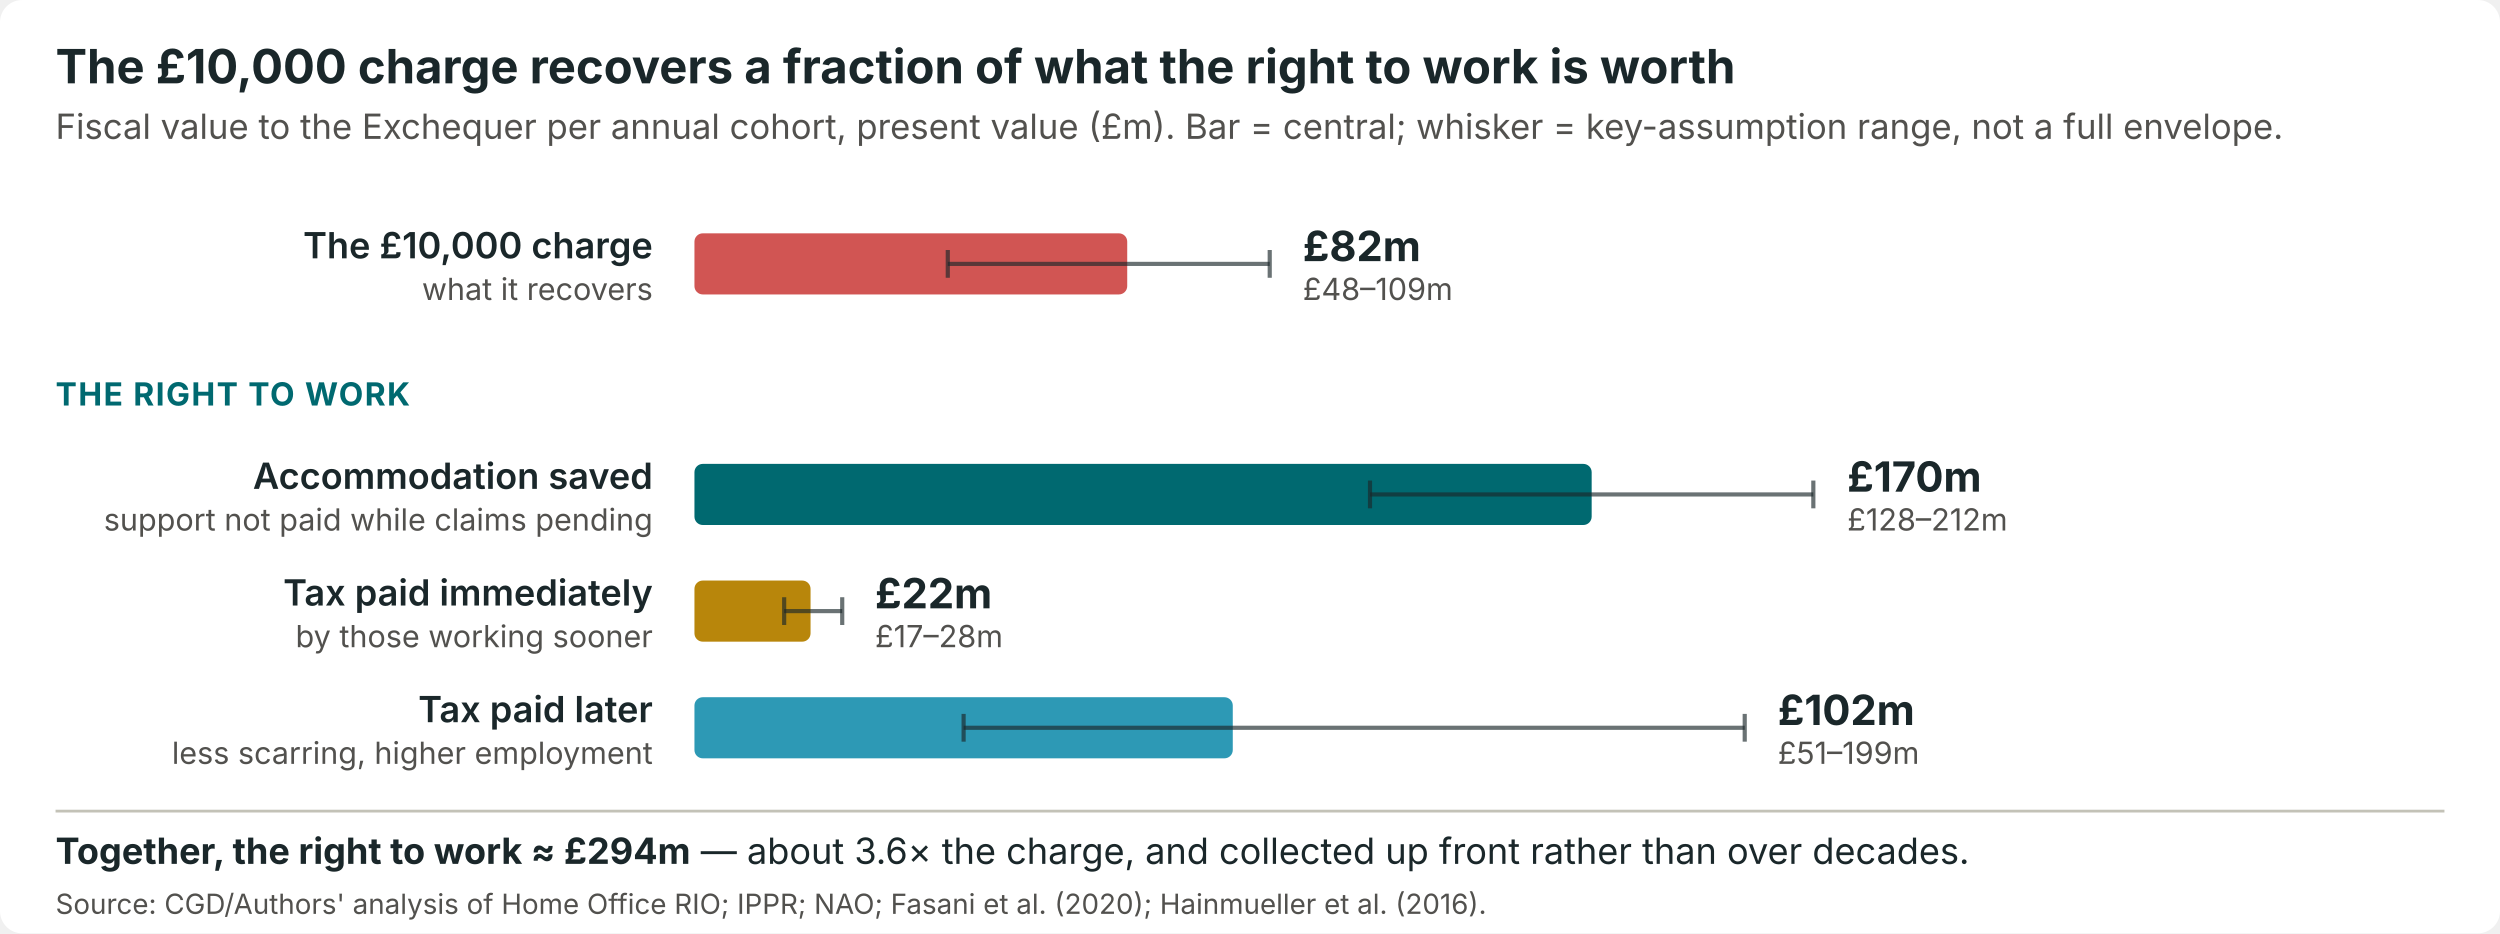
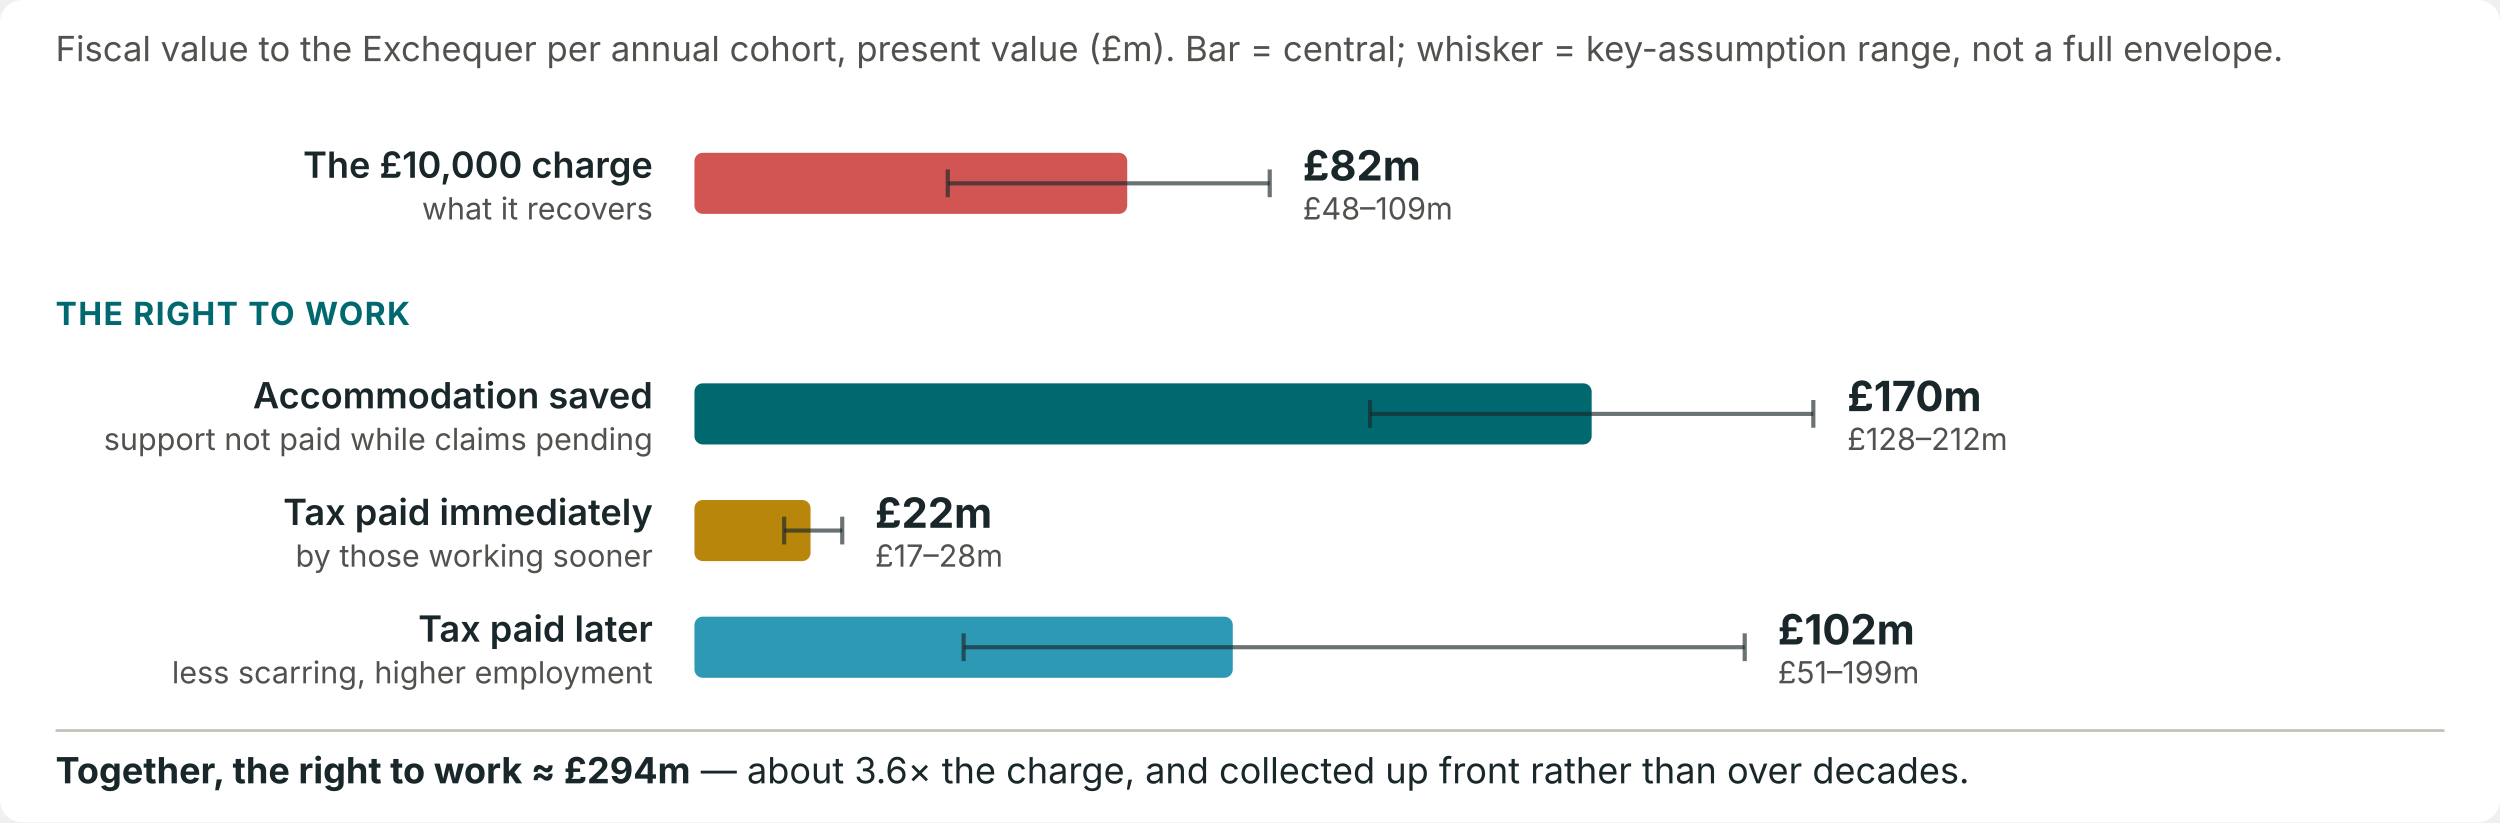
- <svg xmlns="http://www.w3.org/2000/svg" viewBox="0 0 900 336" role="img" aria-label="Horizontal bar chart, present value per cohort. The £10,000 charge recovers about £82 million (range £48–109m). The right to work is worth far more, in three parts: accommodation saved about £170 million (£128–212m), tax paid immediately about £22 million (£17–28m), and tax paid later from avoided scarring about £102 million (£51–199m) — together roughly £294 million, about 3.6 times the charge." style="font-family:system-ui,-apple-system,'Segoe UI',sans-serif;">
-   <rect x="0" y="0" width="900" height="336" rx="8" fill="#ffffff" />
-   <text x="20" y="30" font-size="17" font-weight="700" fill="#1A272A">The £10,000 charge recovers a fraction of what the right to work is worth</text>
-   <text x="20" y="50" font-size="12.5" fill="#52514e">Fiscal value to the Exchequer per annual cohort, present value (£m). Bar = central; whisker = key-assumption range, not a full envelope.</text>
-   <text x="235" y="93" text-anchor="end" font-size="13" font-weight="600" fill="#1A272A">The £10,000 charge</text>
-   <text x="235" y="108" text-anchor="end" font-size="11" fill="#52514e">what it recovers</text>
-   <rect x="250" y="84.0" width="155.8" height="22" rx="3" fill="#D15553" />
-   <line x1="341.2" y1="95" x2="457.1" y2="95" stroke="#1A272A" stroke-width="1.5" opacity="0.65" />
-   <line x1="341.2" y1="90" x2="341.2" y2="100" stroke="#1A272A" stroke-width="1.5" opacity="0.65" />
-   <line x1="457.1" y1="90" x2="457.1" y2="100" stroke="#1A272A" stroke-width="1.5" opacity="0.65" />
-   <text x="469" y="94" font-size="15" font-weight="700" fill="#1A272A">£82m</text>
-   <text x="469" y="108" font-size="11" fill="#52514e">£48–109m</text>
-   <text x="20" y="146" font-size="11.5" font-weight="700" fill="#006970" letter-spacing="0.5">THE RIGHT TO WORK</text>
-   <text x="235" y="176" text-anchor="end" font-size="13" font-weight="600" fill="#1A272A">Accommodation saved</text>
-   <text x="235" y="191" text-anchor="end" font-size="11" fill="#52514e">support not paid while claims pending</text>
-   <rect x="250" y="167.0" width="323.0" height="22" rx="3" fill="#006970" />
-   <line x1="493.2" y1="178" x2="652.8" y2="178" stroke="#1A272A" stroke-width="1.5" opacity="0.65" />
-   <line x1="493.2" y1="173" x2="493.2" y2="183" stroke="#1A272A" stroke-width="1.5" opacity="0.65" />
-   <line x1="652.8" y1="173" x2="652.8" y2="183" stroke="#1A272A" stroke-width="1.5" opacity="0.65" />
-   <text x="665" y="177" font-size="15" font-weight="700" fill="#1A272A">£170m</text>
-   <text x="665" y="191" font-size="11" fill="#52514e">£128–212m</text>
-   <text x="235" y="218" text-anchor="end" font-size="13" font-weight="600" fill="#1A272A">Tax paid immediately</text>
-   <text x="235" y="233" text-anchor="end" font-size="11" fill="#52514e">by those working sooner</text>
-   <rect x="250" y="209.0" width="41.8" height="22" rx="3" fill="#B8860B" />
-   <line x1="282.3" y1="220" x2="303.2" y2="220" stroke="#1A272A" stroke-width="1.5" opacity="0.65" />
-   <line x1="282.3" y1="215" x2="282.3" y2="225" stroke="#1A272A" stroke-width="1.5" opacity="0.65" />
-   <line x1="303.2" y1="215" x2="303.2" y2="225" stroke="#1A272A" stroke-width="1.5" opacity="0.65" />
-   <text x="315" y="219" font-size="15" font-weight="700" fill="#1A272A">£22m</text>
-   <text x="315" y="233" font-size="11" fill="#52514e">£17–28m</text>
-   <text x="235" y="260" text-anchor="end" font-size="13" font-weight="600" fill="#1A272A">Tax paid later</text>
-   <text x="235" y="275" text-anchor="end" font-size="11" fill="#52514e">less scarring, higher employment</text>
-   <rect x="250" y="251.0" width="193.8" height="22" rx="3" fill="#2D99B5" />
-   <line x1="346.9" y1="262" x2="628.1" y2="262" stroke="#1A272A" stroke-width="1.5" opacity="0.65" />
-   <line x1="346.9" y1="257" x2="346.9" y2="267" stroke="#1A272A" stroke-width="1.5" opacity="0.65" />
-   <line x1="628.1" y1="257" x2="628.1" y2="267" stroke="#1A272A" stroke-width="1.5" opacity="0.65" />
-   <text x="640" y="261" font-size="15" font-weight="700" fill="#1A272A">£102m</text>
-   <text x="640" y="275" font-size="11" fill="#52514e">£51–199m</text>
-   <line x1="20" y1="292" x2="880" y2="292" stroke="#c3c2b7" stroke-width="1" />
-   <text x="20" y="311" font-size="13" fill="#1A272A">
+ <svg xmlns="http://www.w3.org/2000/svg" viewBox="0 0 900 296" role="img" aria-label="Horizontal bar chart, present value per cohort. The £10,000 charge recovers about £82 million (range £48–109m). The right to work is worth far more, in three parts: accommodation saved about £170 million (£128–212m), tax paid immediately about £22 million (£17–28m), and tax paid later from avoided scarring about £102 million (£51–199m) — together roughly £294 million, about 3.6 times the charge." style="font-family:system-ui,-apple-system,'Segoe UI',sans-serif;">
+   <rect x="0" y="0" width="900" height="296" rx="8" fill="#ffffff" />
+   <text x="20" y="22" font-size="12.5" fill="#52514e">Fiscal value to the Exchequer per annual cohort, present value (£m). Bar = central; whisker = key-assumption range, not a full envelope.</text>
+   <text x="235" y="64" text-anchor="end" font-size="13" font-weight="600" fill="#1A272A">The £10,000 charge</text>
+   <text x="235" y="79" text-anchor="end" font-size="11" fill="#52514e">what it recovers</text>
+   <rect x="250" y="55.0" width="155.8" height="22" rx="3" fill="#D15553" />
+   <line x1="341.2" y1="66" x2="457.1" y2="66" stroke="#1A272A" stroke-width="1.5" opacity="0.65" />
+   <line x1="341.2" y1="61" x2="341.2" y2="71" stroke="#1A272A" stroke-width="1.5" opacity="0.65" />
+   <line x1="457.1" y1="61" x2="457.1" y2="71" stroke="#1A272A" stroke-width="1.5" opacity="0.65" />
+   <text x="469" y="65" font-size="15" font-weight="700" fill="#1A272A">£82m</text>
+   <text x="469" y="79" font-size="11" fill="#52514e">£48–109m</text>
+   <text x="20" y="117" font-size="11.5" font-weight="700" fill="#006970" letter-spacing="0.5">THE RIGHT TO WORK</text>
+   <text x="235" y="147" text-anchor="end" font-size="13" font-weight="600" fill="#1A272A">Accommodation saved</text>
+   <text x="235" y="162" text-anchor="end" font-size="11" fill="#52514e">support not paid while claims pending</text>
+   <rect x="250" y="138.0" width="323.0" height="22" rx="3" fill="#006970" />
+   <line x1="493.2" y1="149" x2="652.8" y2="149" stroke="#1A272A" stroke-width="1.5" opacity="0.65" />
+   <line x1="493.2" y1="144" x2="493.2" y2="154" stroke="#1A272A" stroke-width="1.5" opacity="0.65" />
+   <line x1="652.8" y1="144" x2="652.8" y2="154" stroke="#1A272A" stroke-width="1.5" opacity="0.65" />
+   <text x="665" y="148" font-size="15" font-weight="700" fill="#1A272A">£170m</text>
+   <text x="665" y="162" font-size="11" fill="#52514e">£128–212m</text>
+   <text x="235" y="189" text-anchor="end" font-size="13" font-weight="600" fill="#1A272A">Tax paid immediately</text>
+   <text x="235" y="204" text-anchor="end" font-size="11" fill="#52514e">by those working sooner</text>
+   <rect x="250" y="180.0" width="41.8" height="22" rx="3" fill="#B8860B" />
+   <line x1="282.3" y1="191" x2="303.2" y2="191" stroke="#1A272A" stroke-width="1.5" opacity="0.65" />
+   <line x1="282.3" y1="186" x2="282.3" y2="196" stroke="#1A272A" stroke-width="1.5" opacity="0.65" />
+   <line x1="303.2" y1="186" x2="303.2" y2="196" stroke="#1A272A" stroke-width="1.5" opacity="0.65" />
+   <text x="315" y="190" font-size="15" font-weight="700" fill="#1A272A">£22m</text>
+   <text x="315" y="204" font-size="11" fill="#52514e">£17–28m</text>
+   <text x="235" y="231" text-anchor="end" font-size="13" font-weight="600" fill="#1A272A">Tax paid later</text>
+   <text x="235" y="246" text-anchor="end" font-size="11" fill="#52514e">less scarring, higher employment</text>
+   <rect x="250" y="222.0" width="193.8" height="22" rx="3" fill="#2D99B5" />
+   <line x1="346.9" y1="233" x2="628.1" y2="233" stroke="#1A272A" stroke-width="1.5" opacity="0.65" />
+   <line x1="346.9" y1="228" x2="346.9" y2="238" stroke="#1A272A" stroke-width="1.5" opacity="0.65" />
+   <line x1="628.1" y1="228" x2="628.1" y2="238" stroke="#1A272A" stroke-width="1.5" opacity="0.65" />
+   <text x="640" y="232" font-size="15" font-weight="700" fill="#1A272A">£102m</text>
+   <text x="640" y="246" font-size="11" fill="#52514e">£51–199m</text>
+   <line x1="20" y1="263" x2="880" y2="263" stroke="#c3c2b7" stroke-width="1" />
+   <text x="20" y="282" font-size="13" fill="#1A272A">
    <tspan font-weight="700">Together, the right to work ≈ £294m</tspan> — about 3.6× the charge, and collected up front rather than over decades.</text>
-   <text x="20" y="329" font-size="10" fill="#52514e">Source: CGD/Authors' analysis of Home Office RIO; IPPR; NAO; Fasani et al. (2020); Hainmueller et al. (2016).</text>
</svg>
